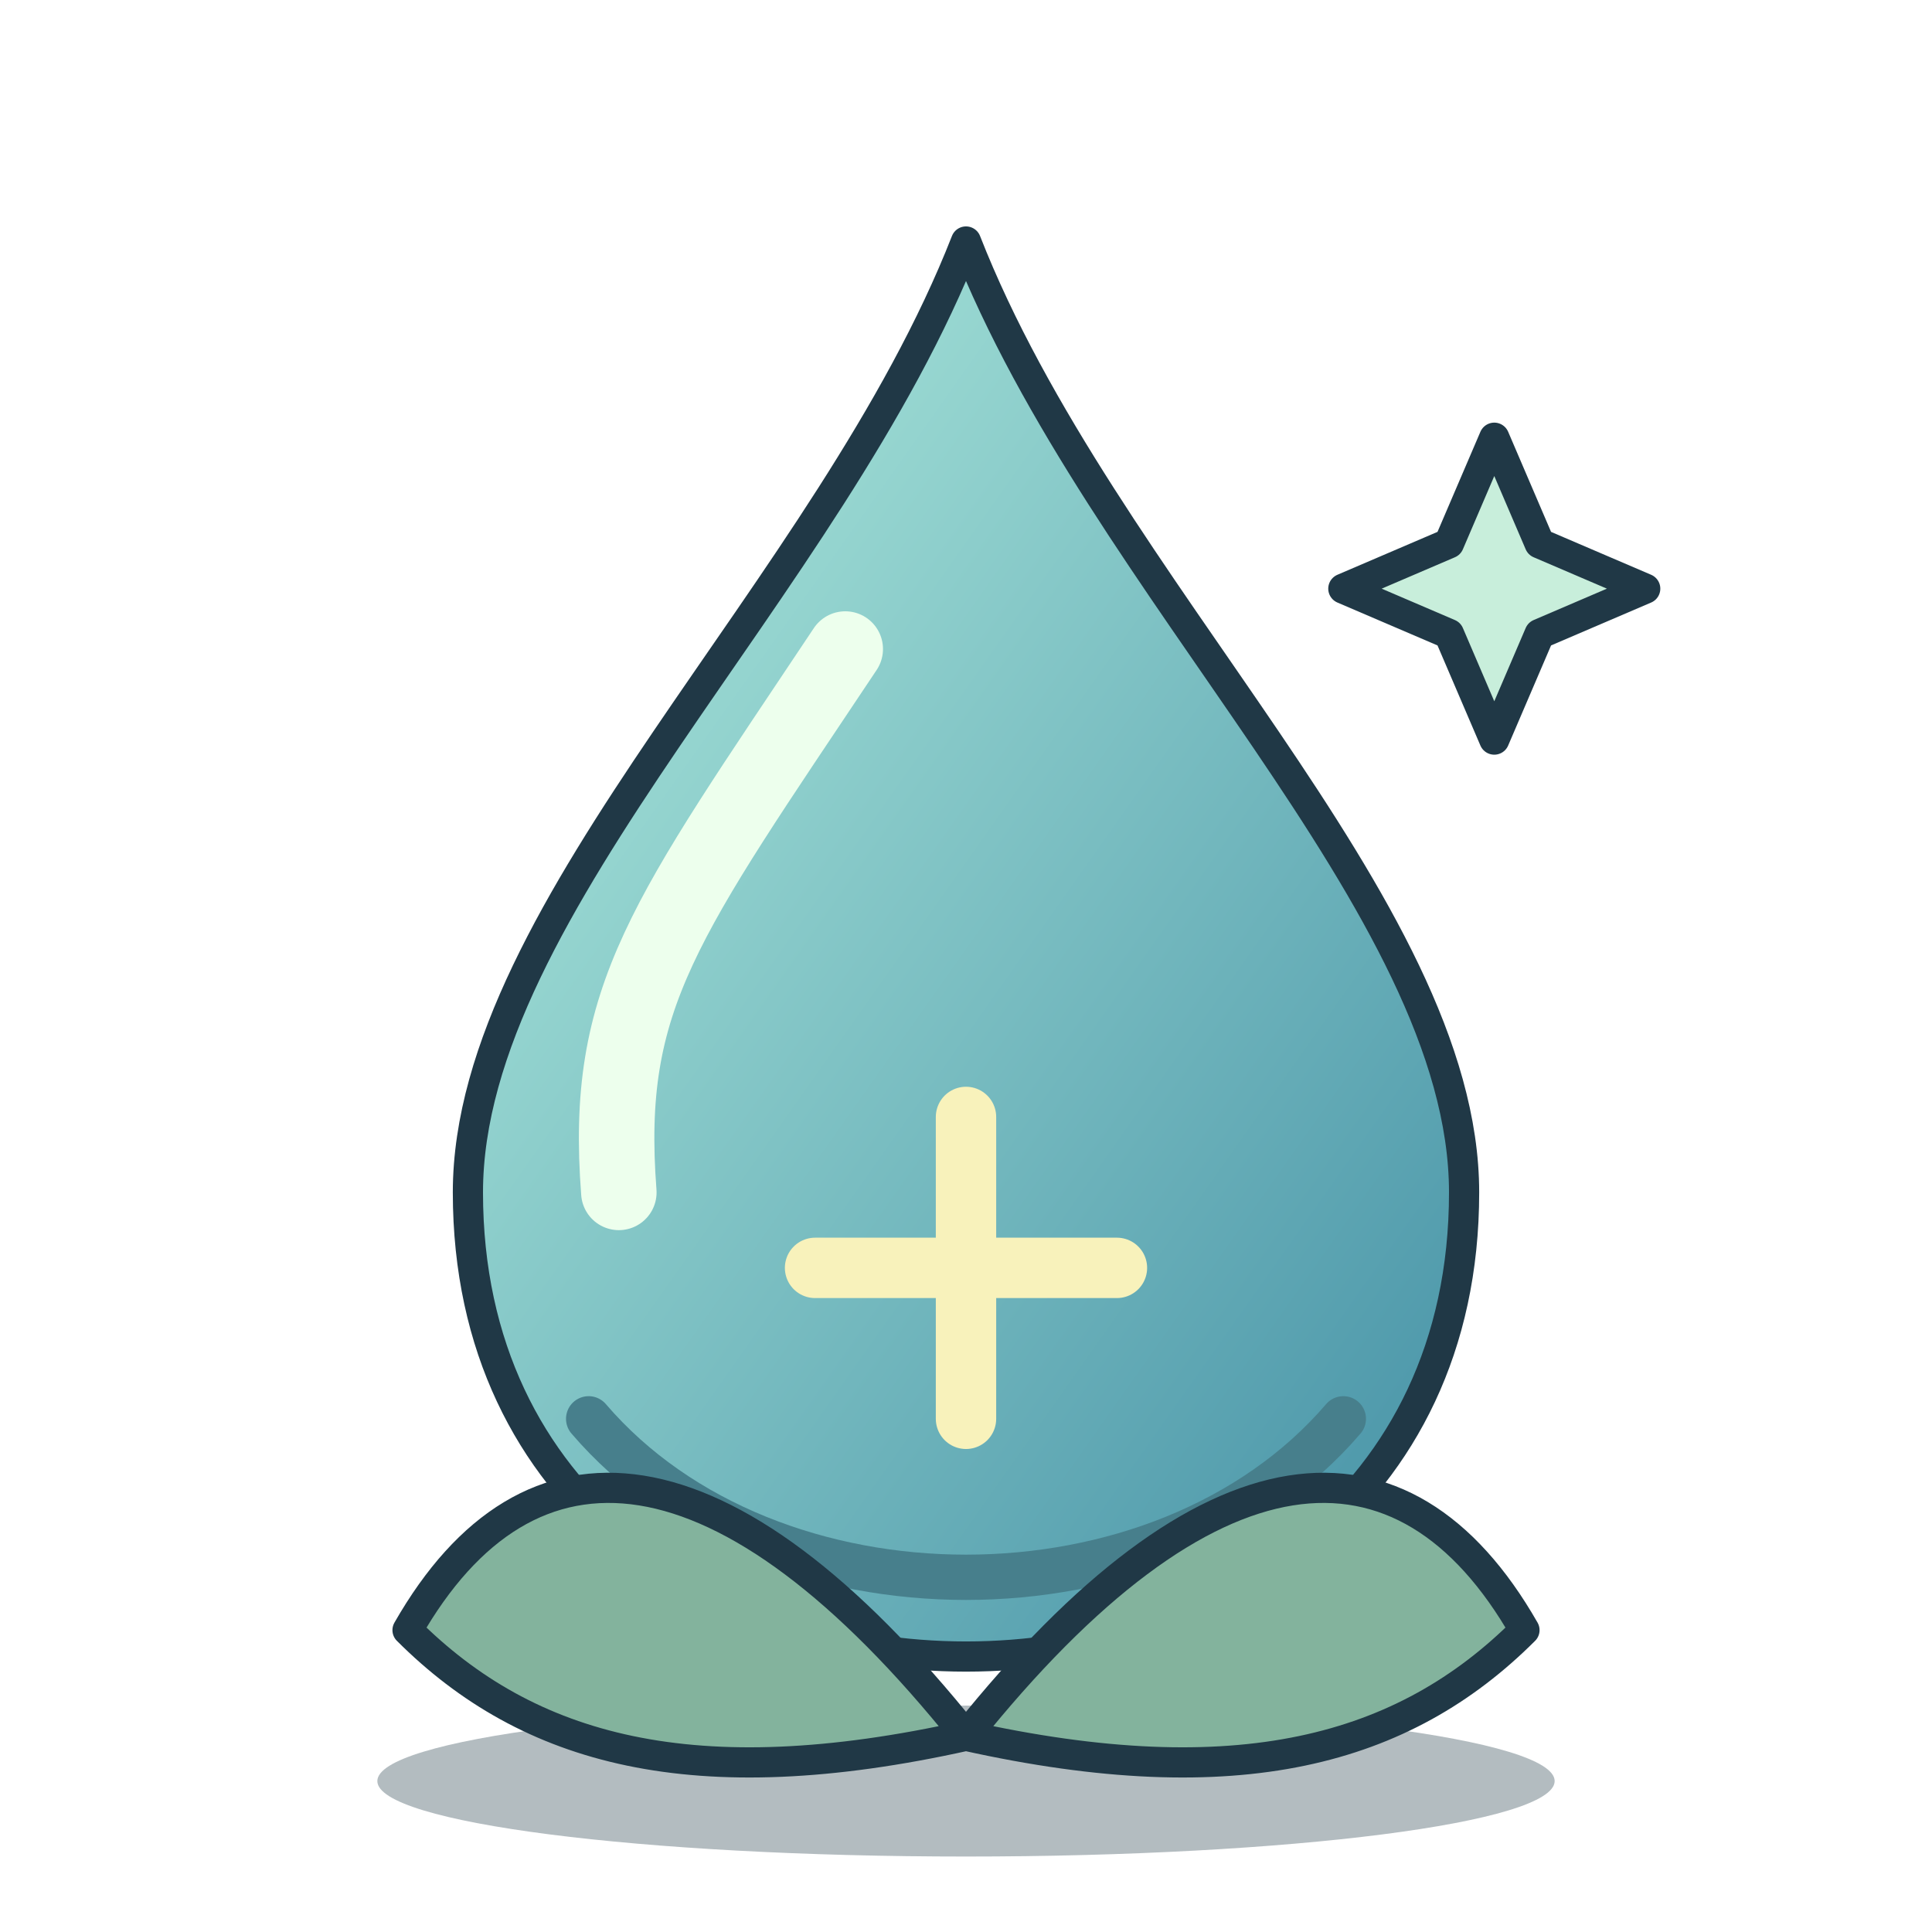
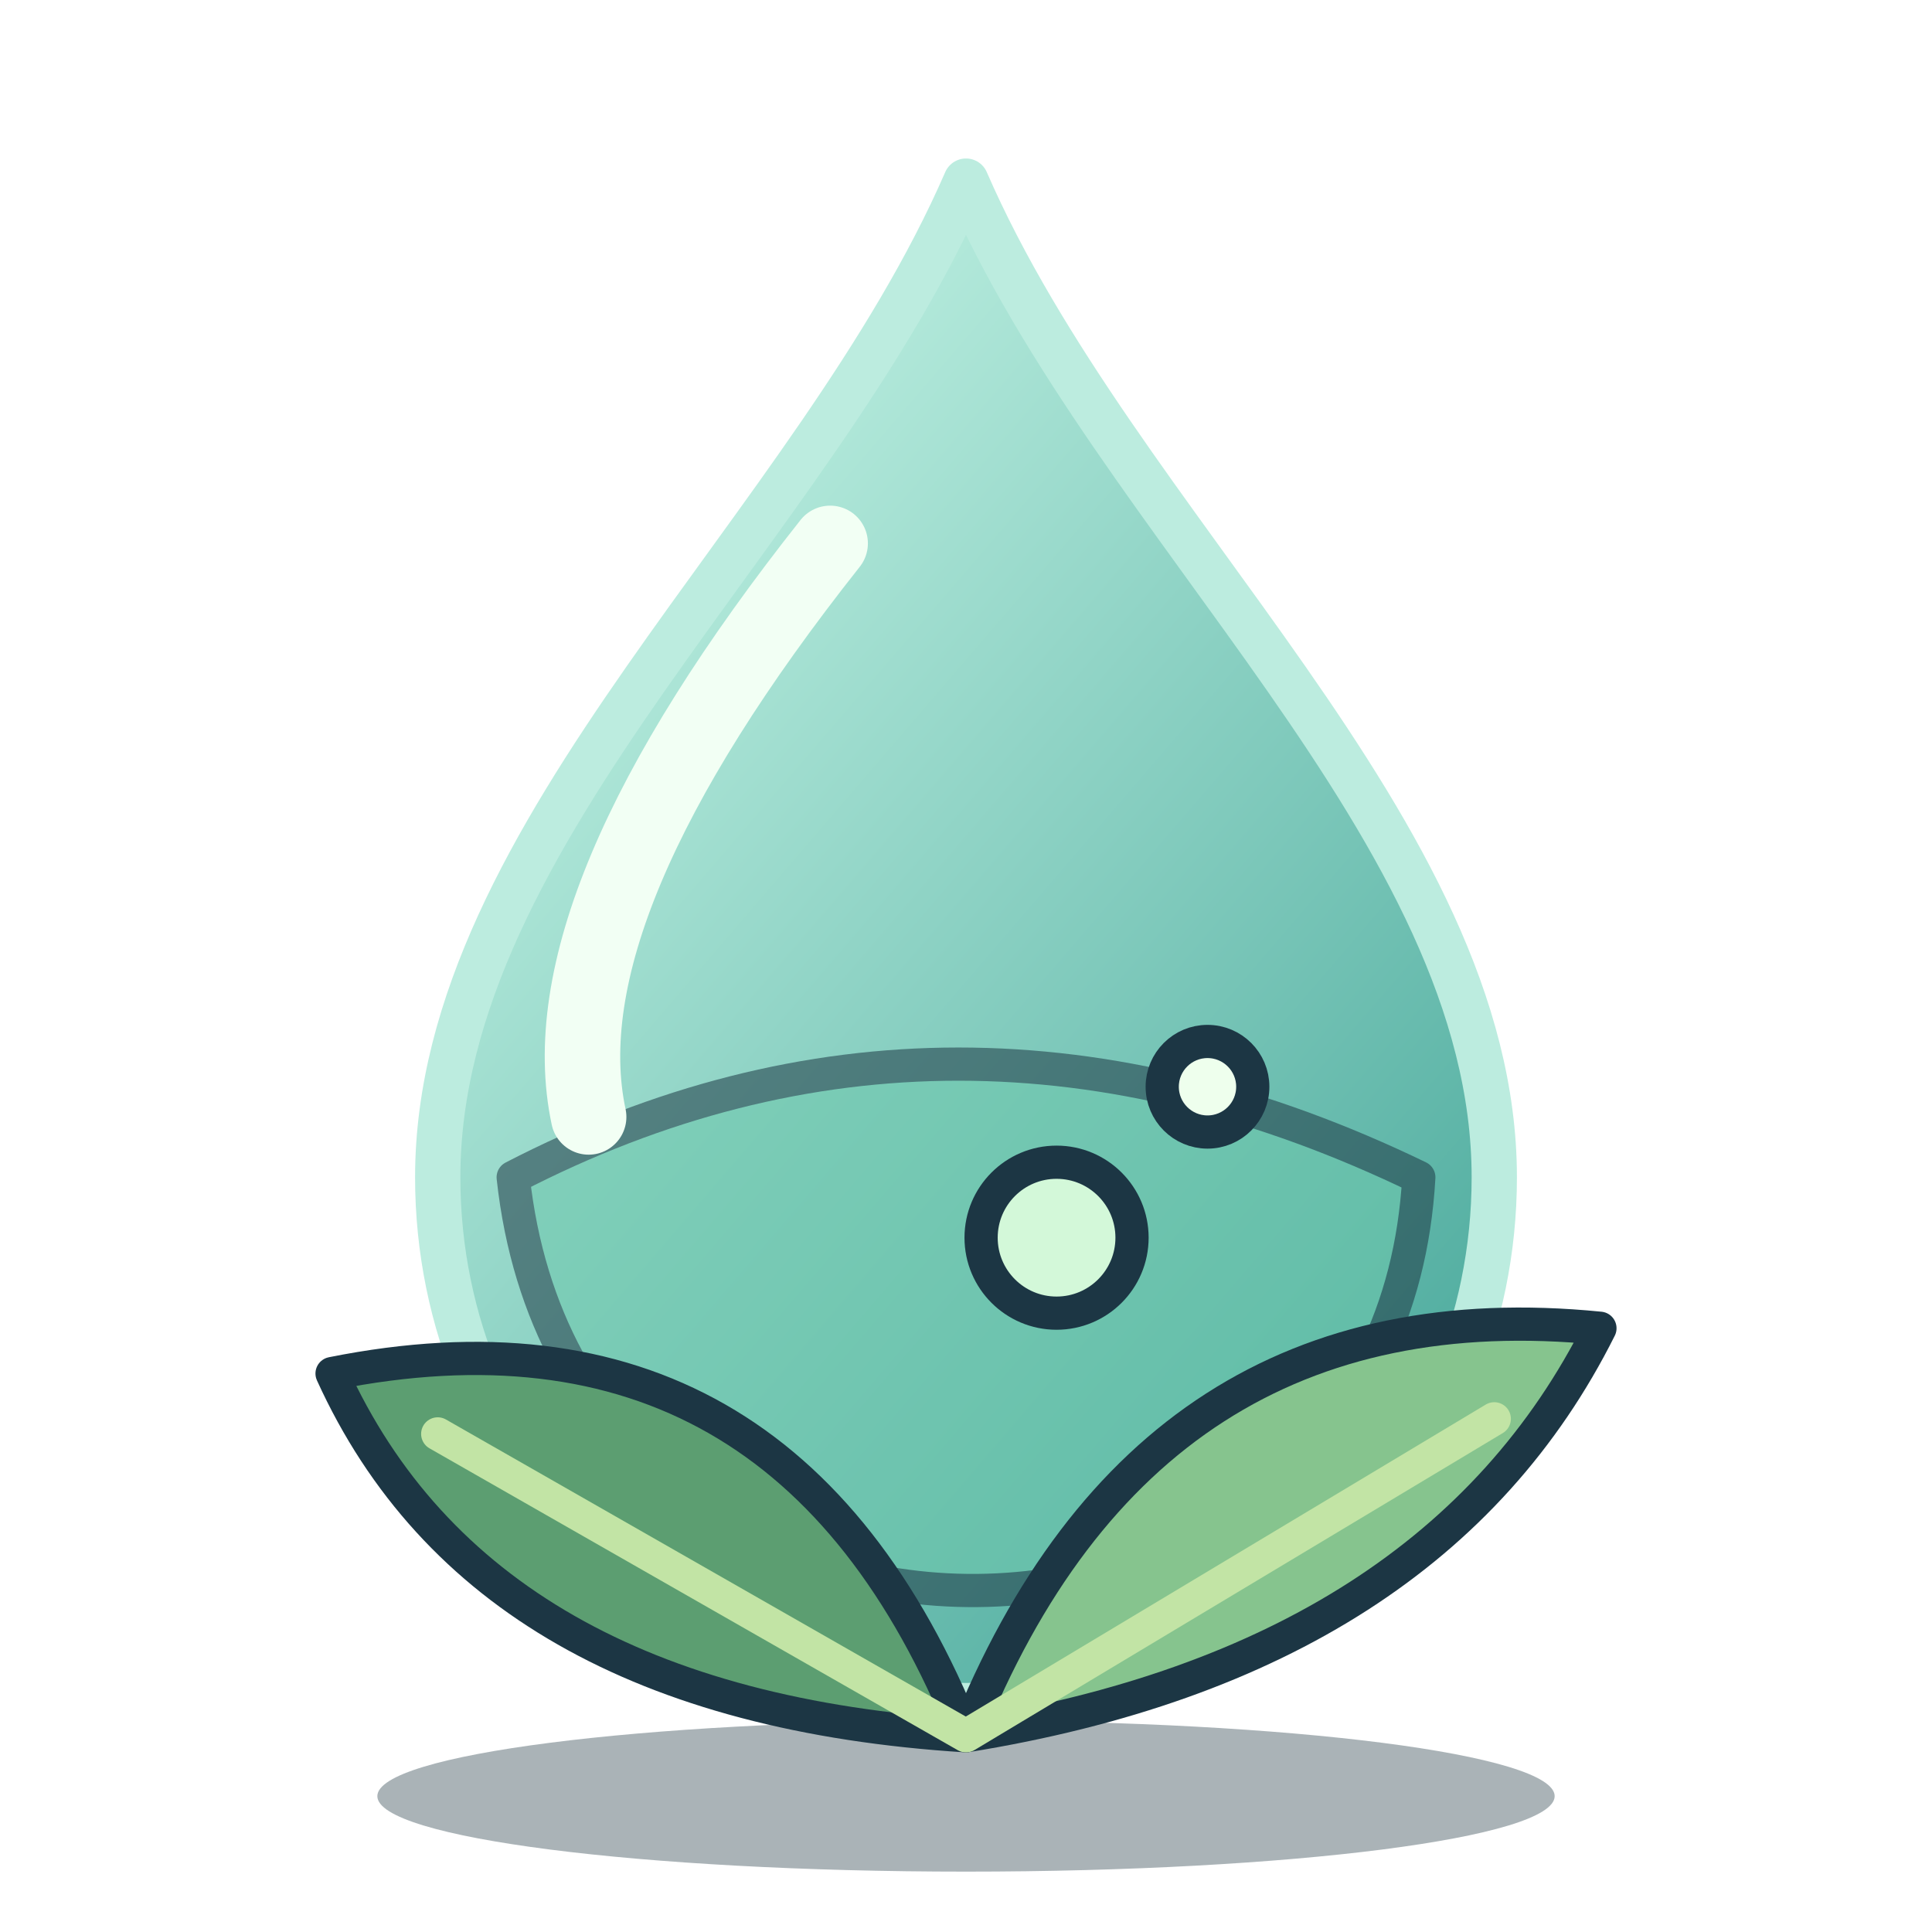
<svg xmlns="http://www.w3.org/2000/svg" width="128" height="128" viewBox="0 0 128 128">
  <defs>
-     <linearGradient id="body" x1="0" y1="0" x2="1" y2="1">
-       <stop stop-color="#b5f0e0" />
-       <stop offset="1" stop-color="#438fa5" />
+     <linearGradient id="metal" x2=".8" y2="1">
+       <stop stop-color="#fff0ba" />
+       <stop offset=".48" stop-color="#d7ae63" />
+       <stop offset="1" stop-color="#88603e" />
+     </linearGradient>
+     <linearGradient id="steel" x2="1" y2=".8">
+       <stop stop-color="#f0f7eb" />
+       <stop offset=".42" stop-color="#b5dbda" />
+       <stop offset="1" stop-color="#557f91" />
+     </linearGradient>
+     <linearGradient id="body" x1="0" y1="0" x2=".8" y2="1">
+       <stop stop-color="#d7fff0" />
+       <stop offset="1" stop-color="#4aa99c" />
    </linearGradient>
  </defs>
-   <ellipse cx="64" cy="118" rx="39" ry="5" fill="#102b38" opacity=".32" />
-   <g stroke="#203846" stroke-width="2" stroke-linecap="round" stroke-linejoin="round">
-     <path d="M64 16c-9 23-33 44-33 63 0 41 66 41 66 0 0-19-24-40-33-63Z" fill="url(#body)" />
-     <path d="M56 43C44 61 40 66 41 79" fill="none" stroke="#edffed" stroke-width="5" />
-     <path d="M39 94c12 14 38 14 50 0" fill="none" stroke="#477f8c" stroke-width="3" />
-     <path d="M64 94V74m-10 10h20" stroke="#f8f2bb" stroke-width="4" />
-     <path d="M27 108c8-14 21-13 37 7-18 4-29 1-37-7Zm74 0c-8-14-21-13-37 7 18 4 29 1 37-7Z" fill="#83b39d" />
-     <path d="m99 29 3 7 7 3-7 3-3 7-3-7-7-3 7-3Z" fill="#c8eedb" />
+   <ellipse cx="64" cy="119" rx="39" ry="5" fill="#0b2531" opacity=".35" />
+   <g stroke="#1c3644" stroke-width="2.2" stroke-linecap="round" stroke-linejoin="round">
+     <path d="M64 12C54 35 29 55 29 78a35 35 0 0 0 70 0c0-23-25-43-35-66Z" fill="url(#body)" stroke="#bcecdf" stroke-width="3" />
+     <path d="M34 78q29-15 60 0c-2 36-56 37-60 0Z" fill="#6cc7ac" opacity=".55" />
+     <path d="M55 36Q36 60 39 74" fill="none" stroke="#f2fff4" stroke-width="5" />
+     <path d="M64 115q-32-2-42-24 30-6 42 24Z" fill="#5c9e71" />
+     <path d="M64 115q31-5 42-27-30-3-42 27Z" fill="#86c48e" />
+     <path d="m29 95 35 20 35-21" fill="none" stroke="#c2e4a5" />
+     <circle cx="70" cy="82" r="5" fill="#d3f8d9" />
+     <circle cx="80" cy="72" r="3" fill="#eeffed" />
  </g>
</svg>
